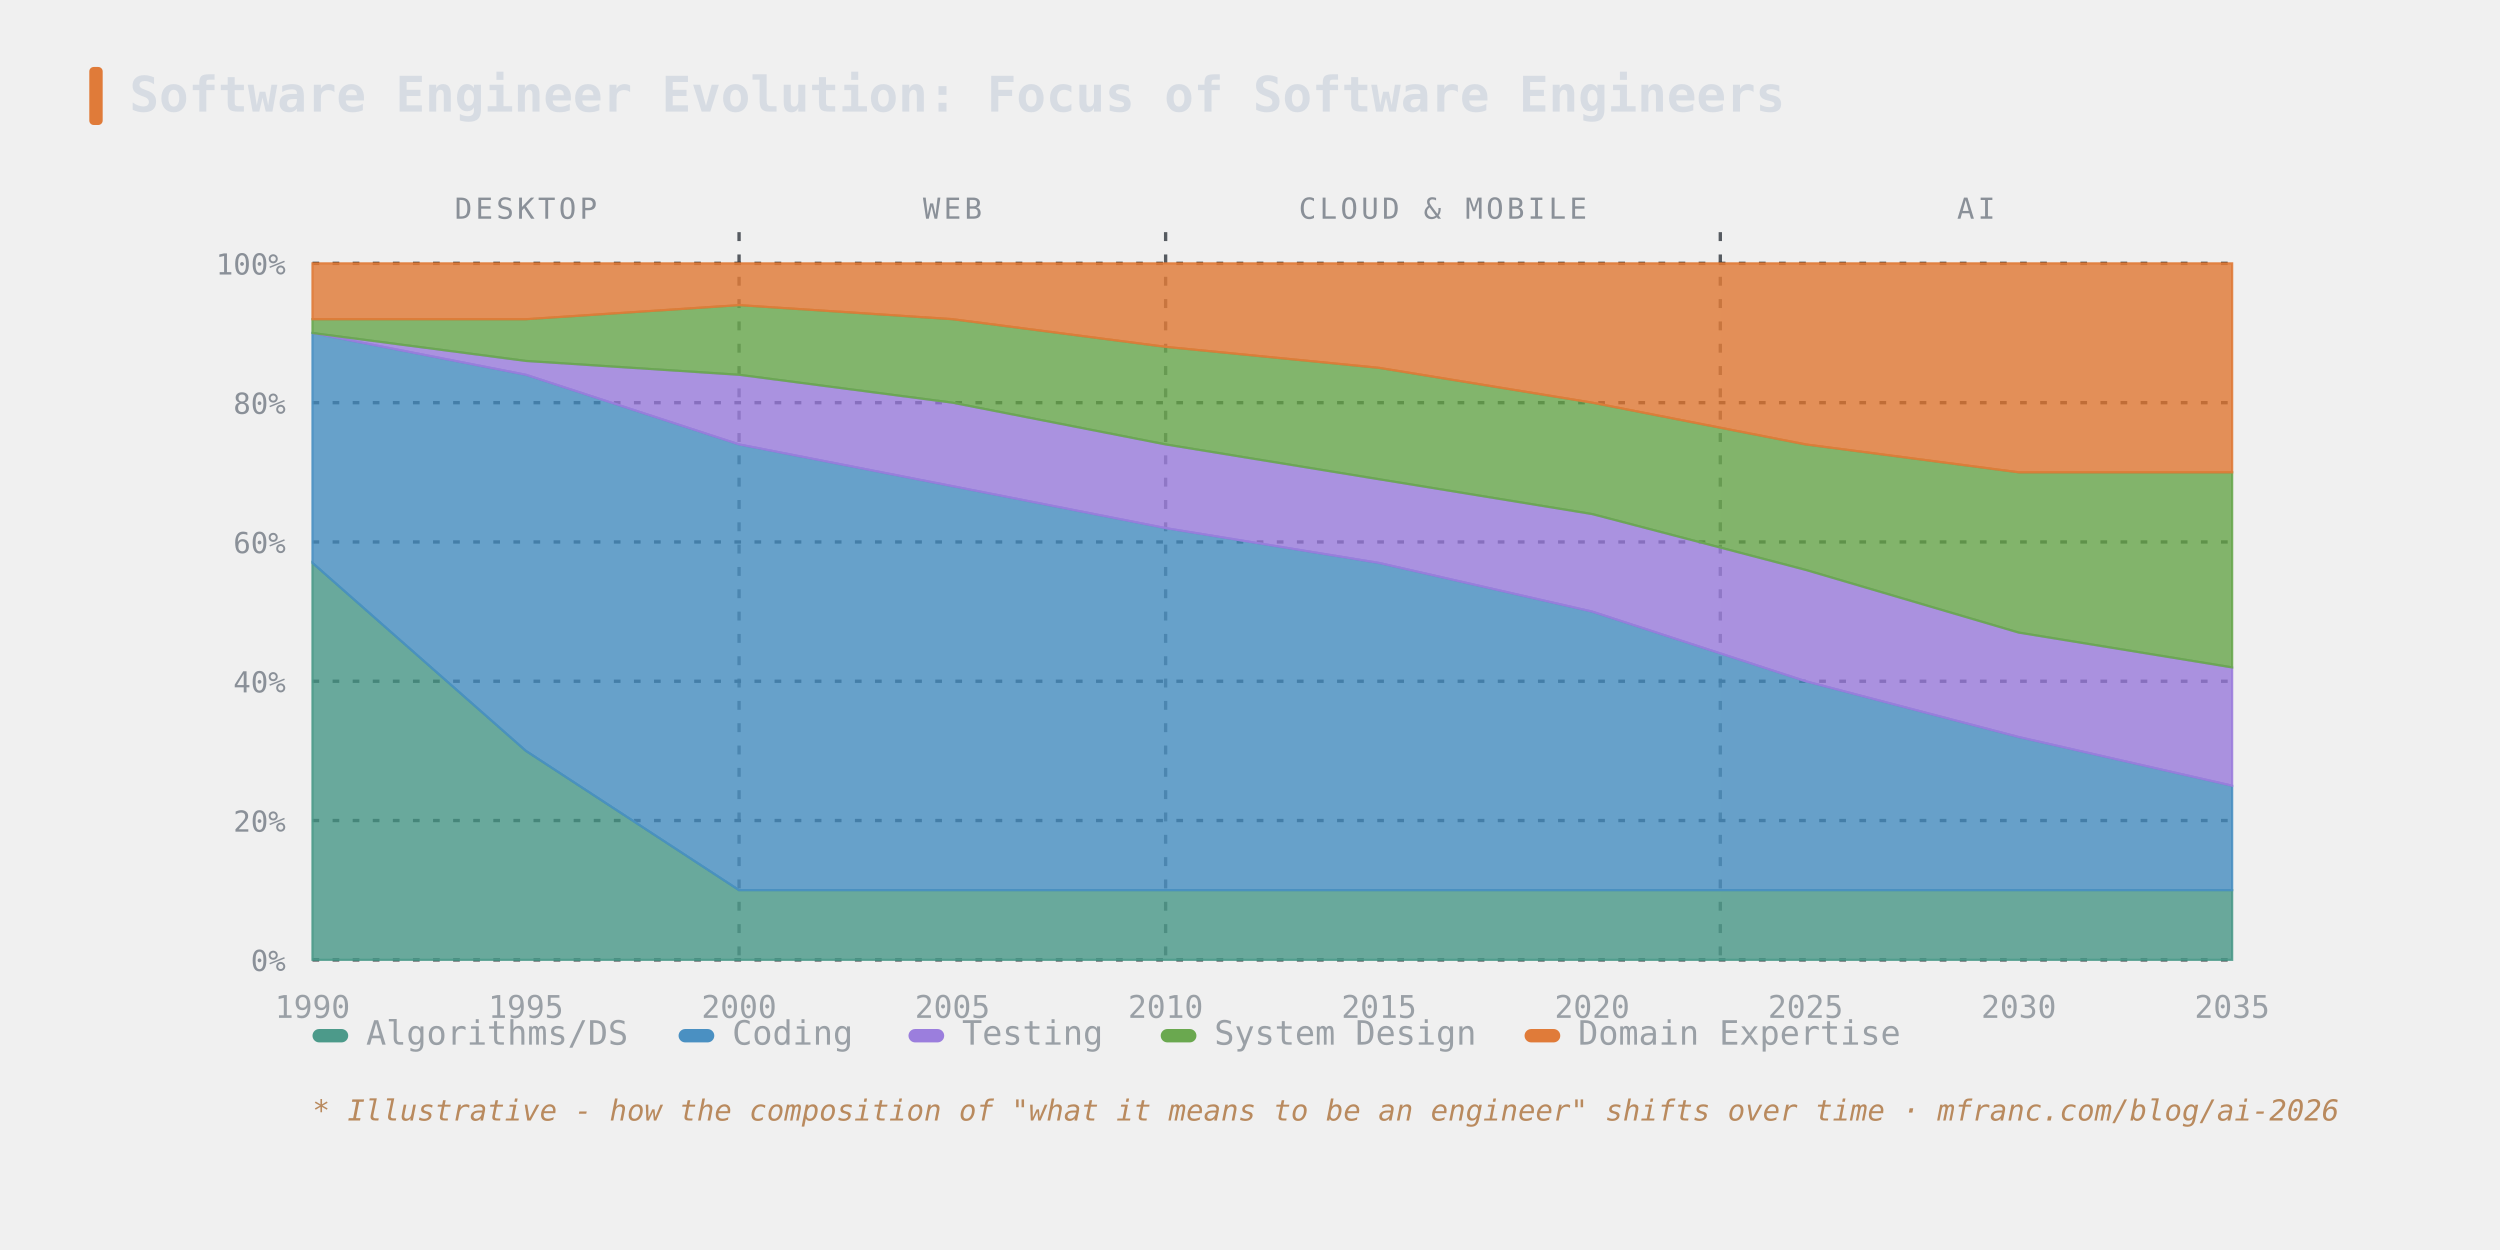
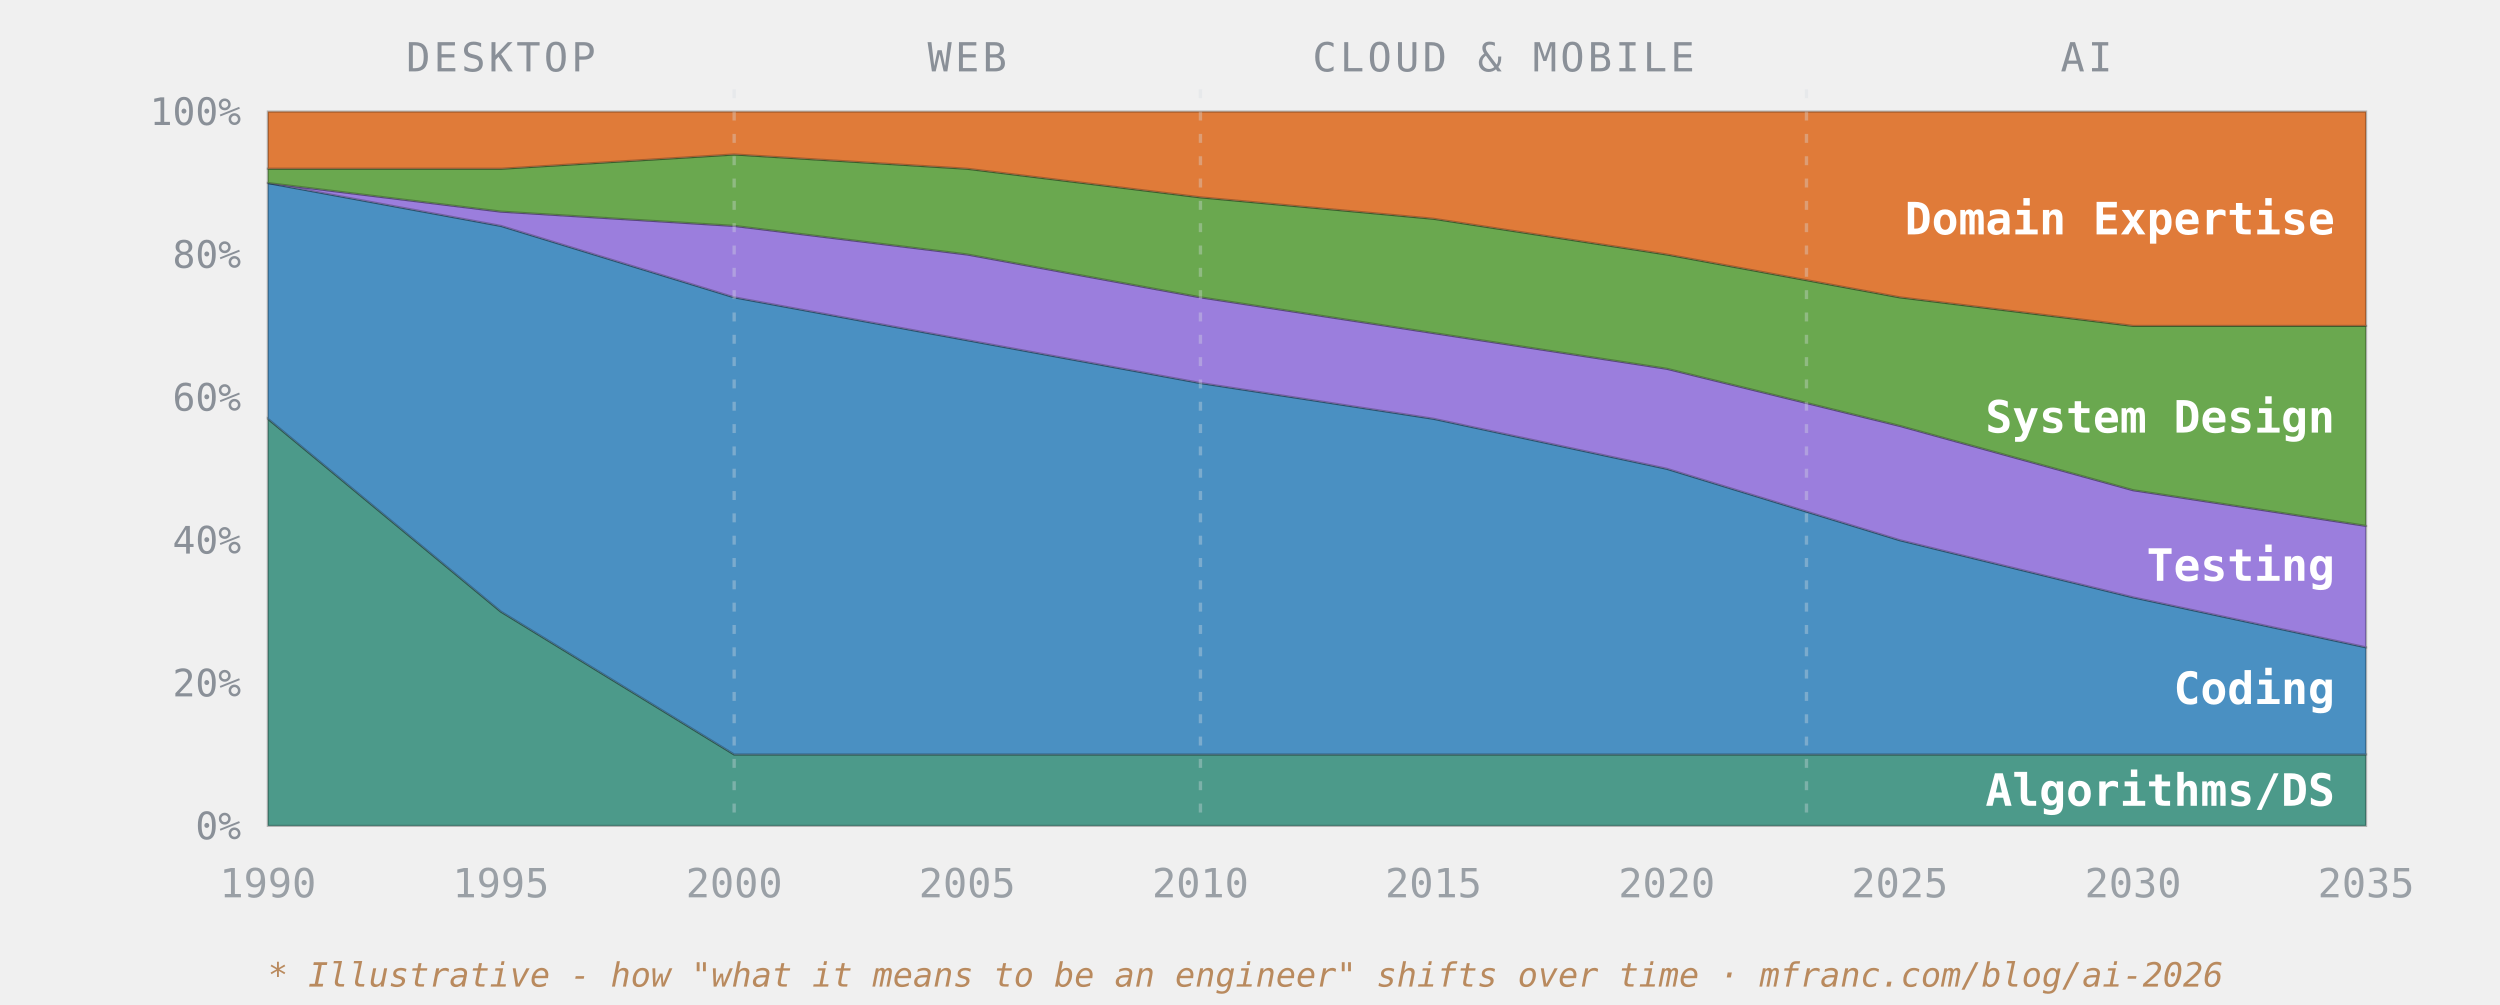
- <svg xmlns="http://www.w3.org/2000/svg" viewBox="0 0 1120 560" font-family="'JetBrains Mono', ui-monospace, Menlo, Consolas, monospace">
-   <rect x="40" y="30" width="6" height="26" rx="2" fill="#E07B39" />
-   <text x="58" y="50" font-size="22" font-weight="700" fill="#D7DCE3">Software Engineer Evolution: Focus of Software Engineers</text>
-   <text x="235.6" y="98" text-anchor="middle" font-size="13" letter-spacing="1.5" fill="#8A9098">DESKTOP</text>
-   <line x1="331.1" y1="104" x2="331.1" y2="430" stroke="#565B61" stroke-width="1.5" stroke-dasharray="4 6" />
-   <text x="426.7" y="98" text-anchor="middle" font-size="13" letter-spacing="1.5" fill="#8A9098">WEB</text>
-   <line x1="522.2" y1="104" x2="522.2" y2="430" stroke="#565B61" stroke-width="1.5" stroke-dasharray="4 6" />
-   <text x="646.4" y="98" text-anchor="middle" font-size="13" letter-spacing="1.5" fill="#8A9098">CLOUD &amp; MOBILE</text>
-   <line x1="770.7" y1="104" x2="770.7" y2="430" stroke="#565B61" stroke-width="1.5" stroke-dasharray="4 6" />
-   <rect x="770.7" y="118" width="229.3" height="312" fill="#E07B39" fill-opacity="0.05" />
-   <text x="885.3" y="98" text-anchor="middle" font-size="13" letter-spacing="1.5" fill="#8A9098">AI</text>
-   <line x1="140" y1="430.0" x2="1000" y2="430.0" stroke="#2A2E33" stroke-width="1.5" stroke-dasharray="3 6" />
-   <text x="128" y="435.0" text-anchor="end" font-size="13" fill="#8A9098">0%</text>
-   <line x1="140" y1="367.6" x2="1000" y2="367.6" stroke="#2A2E33" stroke-width="1.5" stroke-dasharray="3 6" />
-   <text x="128" y="372.6" text-anchor="end" font-size="13" fill="#8A9098">20%</text>
-   <line x1="140" y1="305.2" x2="1000" y2="305.2" stroke="#2A2E33" stroke-width="1.5" stroke-dasharray="3 6" />
-   <text x="128" y="310.2" text-anchor="end" font-size="13" fill="#8A9098">40%</text>
-   <line x1="140" y1="242.8" x2="1000" y2="242.8" stroke="#2A2E33" stroke-width="1.5" stroke-dasharray="3 6" />
-   <text x="128" y="247.8" text-anchor="end" font-size="13" fill="#8A9098">60%</text>
-   <line x1="140" y1="180.4" x2="1000" y2="180.4" stroke="#2A2E33" stroke-width="1.5" stroke-dasharray="3 6" />
-   <text x="128" y="185.4" text-anchor="end" font-size="13" fill="#8A9098">80%</text>
-   <line x1="140" y1="118.0" x2="1000" y2="118.0" stroke="#2A2E33" stroke-width="1.5" stroke-dasharray="3 6" />
-   <text x="128" y="123.0" text-anchor="end" font-size="13" fill="#8A9098">100%</text>
-   <text x="140.0" y="456" text-anchor="middle" font-size="14" fill="#9AA0A6">1990</text>
-   <text x="235.6" y="456" text-anchor="middle" font-size="14" fill="#9AA0A6">1995</text>
-   <text x="331.1" y="456" text-anchor="middle" font-size="14" fill="#9AA0A6">2000</text>
-   <text x="426.7" y="456" text-anchor="middle" font-size="14" fill="#9AA0A6">2005</text>
-   <text x="522.2" y="456" text-anchor="middle" font-size="14" fill="#9AA0A6">2010</text>
-   <text x="617.8" y="456" text-anchor="middle" font-size="14" fill="#9AA0A6">2015</text>
-   <text x="713.3" y="456" text-anchor="middle" font-size="14" fill="#9AA0A6">2020</text>
-   <text x="808.9" y="456" text-anchor="middle" font-size="14" fill="#9AA0A6">2025</text>
-   <text x="904.4" y="456" text-anchor="middle" font-size="14" fill="#9AA0A6">2030</text>
-   <text x="1000.0" y="456" text-anchor="middle" font-size="14" fill="#9AA0A6">2035</text>
-   <path d="M 140.0,252.2 L 235.6,336.4 L 331.1,398.8 L 426.7,398.8 L 522.2,398.8 L 617.8,398.8 L 713.3,398.8 L 808.9,398.8 L 904.4,398.8 L 1000.0,398.8 L 1000.0,430.0 L 904.4,430.0 L 808.9,430.0 L 713.3,430.0 L 617.8,430.0 L 522.2,430.0 L 426.7,430.0 L 331.1,430.0 L 235.6,430.0 L 140.0,430.0 Z" fill="#4C9A8A" fill-opacity="0.82" stroke="#4C9A8A" stroke-width="1" stroke-opacity="0.9" />
-   <path d="M 140.0,149.2 L 235.6,167.9 L 331.1,199.1 L 426.7,217.8 L 522.2,236.6 L 617.8,252.2 L 713.3,274.0 L 808.9,305.2 L 904.4,330.2 L 1000.0,352.0 L 1000.0,398.8 L 904.4,398.8 L 808.9,398.8 L 713.3,398.8 L 617.8,398.8 L 522.2,398.8 L 426.7,398.8 L 331.1,398.8 L 235.6,336.4 L 140.0,252.2 Z" fill="#4A90C2" fill-opacity="0.82" stroke="#4A90C2" stroke-width="1" stroke-opacity="0.9" />
-   <path d="M 140.0,149.2 L 235.6,161.7 L 331.1,167.9 L 426.7,180.4 L 522.2,199.1 L 617.8,214.7 L 713.3,230.3 L 808.9,255.3 L 904.4,283.4 L 1000.0,299.0 L 1000.0,352.0 L 904.4,330.2 L 808.9,305.2 L 713.3,274.0 L 617.8,252.2 L 522.2,236.6 L 426.7,217.8 L 331.1,199.1 L 235.6,167.9 L 140.0,149.2 Z" fill="#9B7EDD" fill-opacity="0.82" stroke="#9B7EDD" stroke-width="1" stroke-opacity="0.9" />
-   <path d="M 140.0,143.0 L 235.6,143.0 L 331.1,136.7 L 426.7,143.0 L 522.2,155.4 L 617.8,164.8 L 713.3,180.4 L 808.9,199.1 L 904.4,211.6 L 1000.0,211.6 L 1000.0,299.0 L 904.4,283.4 L 808.9,255.3 L 713.3,230.3 L 617.8,214.7 L 522.2,199.1 L 426.7,180.4 L 331.1,167.9 L 235.6,161.7 L 140.0,149.2 Z" fill="#6AA84F" fill-opacity="0.82" stroke="#6AA84F" stroke-width="1" stroke-opacity="0.9" />
-   <path d="M 140.0,118.0 L 235.6,118.0 L 331.1,118.0 L 426.7,118.0 L 522.2,118.0 L 617.8,118.0 L 713.3,118.0 L 808.9,118.0 L 904.4,118.0 L 1000.0,118.0 L 1000.0,211.6 L 904.4,211.6 L 808.9,199.1 L 713.3,180.4 L 617.8,164.8 L 522.2,155.4 L 426.7,143.0 L 331.1,136.7 L 235.6,143.0 L 140.0,143.0 Z" fill="#E07B39" fill-opacity="0.82" stroke="#E07B39" stroke-width="1" stroke-opacity="0.9" />
-   <rect x="140" y="461" width="16" height="6" rx="3" fill="#4C9A8A" />
-   <text x="164" y="468" font-size="15" fill="#9AA0A6">Algorithms/DS</text>
-   <rect x="304" y="461" width="16" height="6" rx="3" fill="#4A90C2" />
-   <text x="328" y="468" font-size="15" fill="#9AA0A6">Coding</text>
-   <rect x="407" y="461" width="16" height="6" rx="3" fill="#9B7EDD" />
-   <text x="431" y="468" font-size="15" fill="#9AA0A6">Testing</text>
-   <rect x="520" y="461" width="16" height="6" rx="3" fill="#6AA84F" />
-   <text x="544" y="468" font-size="15" fill="#9AA0A6">System Design</text>
-   <rect x="683" y="461" width="16" height="6" rx="3" fill="#E07B39" />
-   <text x="707" y="468" font-size="15" fill="#9AA0A6">Domain Expertise</text>
-   <text x="140" y="502" font-size="13" font-style="italic" fill="#B98A5E">* Illustrative - how the composition of "what it means to be an engineer" shifts over time   ·   mfranc.com/blog/ai-2026</text>
+ <svg xmlns="http://www.w3.org/2000/svg" viewBox="0 0 1120 450" font-family="'JetBrains Mono', ui-monospace, Menlo, Consolas, monospace">
+   <text x="224.4" y="32" text-anchor="middle" font-size="18" letter-spacing="1.5" fill="#8A9098">DESKTOP</text>
+   <text x="433.3" y="32" text-anchor="middle" font-size="18" letter-spacing="1.5" fill="#8A9098">WEB</text>
+   <text x="673.6" y="32" text-anchor="middle" font-size="18" letter-spacing="1.5" fill="#8A9098">CLOUD &amp; MOBILE</text>
+   <text x="934.7" y="32" text-anchor="middle" font-size="18" letter-spacing="1.5" fill="#8A9098">AI</text>
+   <text x="108" y="376.0" text-anchor="end" font-size="17" fill="#8A9098">0%</text>
+   <text x="108" y="312.0" text-anchor="end" font-size="17" fill="#8A9098">20%</text>
+   <text x="108" y="248.0" text-anchor="end" font-size="17" fill="#8A9098">40%</text>
+   <text x="108" y="184.0" text-anchor="end" font-size="17" fill="#8A9098">60%</text>
+   <text x="108" y="120.0" text-anchor="end" font-size="17" fill="#8A9098">80%</text>
+   <text x="108" y="56.0" text-anchor="end" font-size="17" fill="#8A9098">100%</text>
+   <text x="120.0" y="402" text-anchor="middle" font-size="18" fill="#9AA0A6">1990</text>
+   <text x="224.4" y="402" text-anchor="middle" font-size="18" fill="#9AA0A6">1995</text>
+   <text x="328.9" y="402" text-anchor="middle" font-size="18" fill="#9AA0A6">2000</text>
+   <text x="433.3" y="402" text-anchor="middle" font-size="18" fill="#9AA0A6">2005</text>
+   <text x="537.8" y="402" text-anchor="middle" font-size="18" fill="#9AA0A6">2010</text>
+   <text x="642.2" y="402" text-anchor="middle" font-size="18" fill="#9AA0A6">2015</text>
+   <text x="746.7" y="402" text-anchor="middle" font-size="18" fill="#9AA0A6">2020</text>
+   <text x="851.1" y="402" text-anchor="middle" font-size="18" fill="#9AA0A6">2025</text>
+   <text x="955.6" y="402" text-anchor="middle" font-size="18" fill="#9AA0A6">2030</text>
+   <text x="1060.0" y="402" text-anchor="middle" font-size="18" fill="#9AA0A6">2035</text>
+   <polygon points="120.0,187.6 224.4,274.0 328.9,338.0 433.3,338.0 537.8,338.0 642.2,338.0 746.7,338.0 851.1,338.0 955.6,338.0 1060.0,338.0 1060.0,370.0 955.6,370.0 851.1,370.0 746.7,370.0 642.2,370.0 537.8,370.0 433.3,370.0 328.9,370.0 224.4,370.0 120.0,370.0" fill="#4C9A8A" fill-opacity="1" stroke="#000000" stroke-opacity="0.25" stroke-width="1" />
+   <polygon points="120.0,82.0 224.4,101.2 328.9,133.2 433.3,152.4 537.8,171.6 642.2,187.6 746.7,210.0 851.1,242.0 955.6,267.6 1060.0,290.0 1060.0,338.0 955.6,338.0 851.1,338.0 746.7,338.0 642.2,338.0 537.8,338.0 433.3,338.0 328.9,338.0 224.4,274.0 120.0,187.6" fill="#4A90C2" fill-opacity="1" stroke="#000000" stroke-opacity="0.25" stroke-width="1" />
+   <polygon points="120.0,82.0 224.4,94.8 328.9,101.2 433.3,114.0 537.8,133.2 642.2,149.2 746.7,165.2 851.1,190.8 955.6,219.6 1060.0,235.6 1060.0,290.0 955.6,267.6 851.1,242.0 746.7,210.0 642.2,187.6 537.8,171.6 433.3,152.4 328.9,133.2 224.4,101.2 120.0,82.0" fill="#9B7EDD" fill-opacity="1" stroke="#000000" stroke-opacity="0.25" stroke-width="1" />
+   <polygon points="120.0,75.6 224.4,75.6 328.9,69.2 433.3,75.6 537.8,88.4 642.2,98.0 746.7,114.0 851.1,133.2 955.6,146.0 1060.0,146.0 1060.0,235.6 955.6,219.6 851.1,190.8 746.7,165.2 642.2,149.2 537.8,133.2 433.3,114.0 328.9,101.2 224.4,94.8 120.0,82.0" fill="#6AA84F" fill-opacity="1" stroke="#000000" stroke-opacity="0.25" stroke-width="1" />
+   <polygon points="120.0,50.0 224.4,50.0 328.9,50.0 433.3,50.0 537.8,50.0 642.2,50.0 746.7,50.0 851.1,50.0 955.6,50.0 1060.0,50.0 1060.0,146.0 955.6,146.0 851.1,133.2 746.7,114.0 642.2,98.0 537.8,88.4 433.3,75.6 328.9,69.2 224.4,75.6 120.0,75.6" fill="#E07B39" fill-opacity="1" stroke="#000000" stroke-opacity="0.25" stroke-width="1" />
+   <line x1="328.9" y1="40" x2="328.9" y2="370" stroke="#D7DCE3" stroke-opacity="0.35" stroke-width="1.5" stroke-dasharray="4 6" />
+   <line x1="537.8" y1="40" x2="537.8" y2="370" stroke="#D7DCE3" stroke-opacity="0.35" stroke-width="1.5" stroke-dasharray="4 6" />
+   <line x1="809.3" y1="40" x2="809.3" y2="370" stroke="#D7DCE3" stroke-opacity="0.35" stroke-width="1.5" stroke-dasharray="4 6" />
+   <text x="1046" y="361.0" text-anchor="end" font-size="20" font-weight="700" fill="#FFFFFF">Algorithms/DS</text>
+   <text x="1046" y="315.4" text-anchor="end" font-size="20" font-weight="700" fill="#FFFFFF">Coding</text>
+   <text x="1046" y="260.2" text-anchor="end" font-size="20" font-weight="700" fill="#FFFFFF">Testing</text>
+   <text x="1046" y="193.8" text-anchor="end" font-size="20" font-weight="700" fill="#FFFFFF">System Design</text>
+   <text x="1046" y="105.0" text-anchor="end" font-size="20" font-weight="700" fill="#FFFFFF">Domain Expertise</text>
+   <text x="120" y="442" font-size="15" font-style="italic" fill="#B98A5E">* Illustrative - how "what it means to be an engineer" shifts over time   ·   mfranc.com/blog/ai-2026</text>
</svg>
